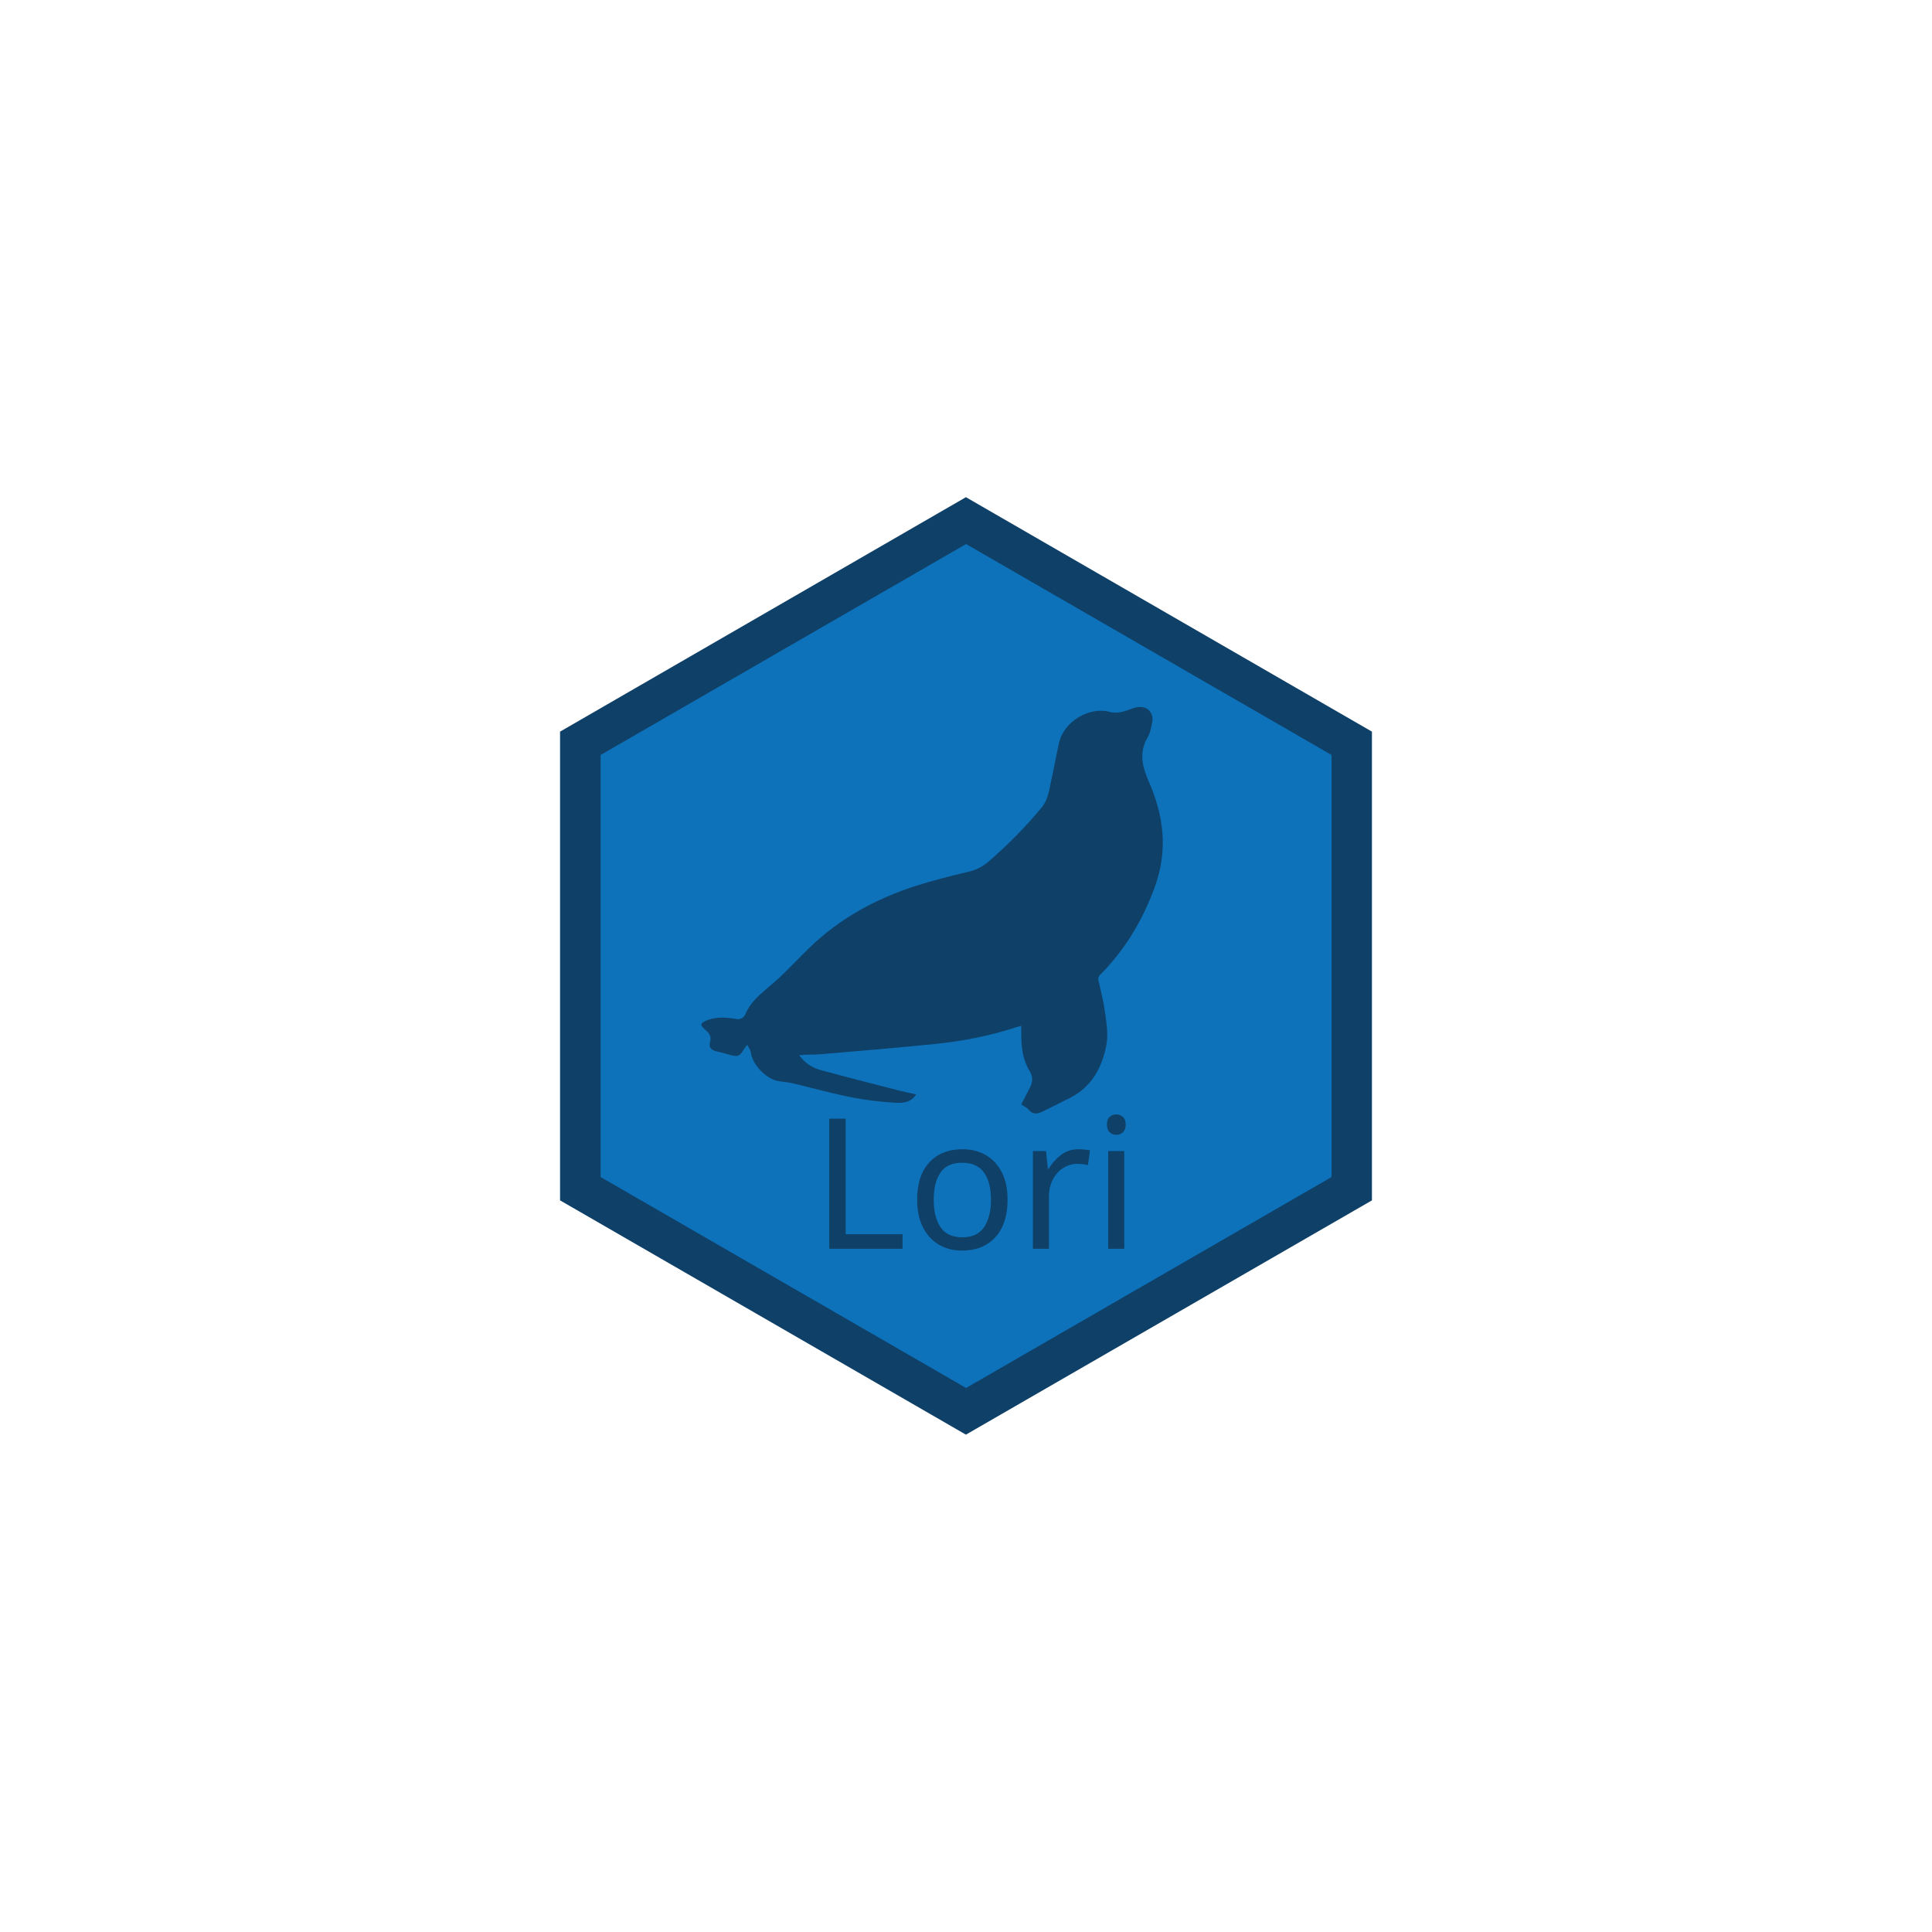
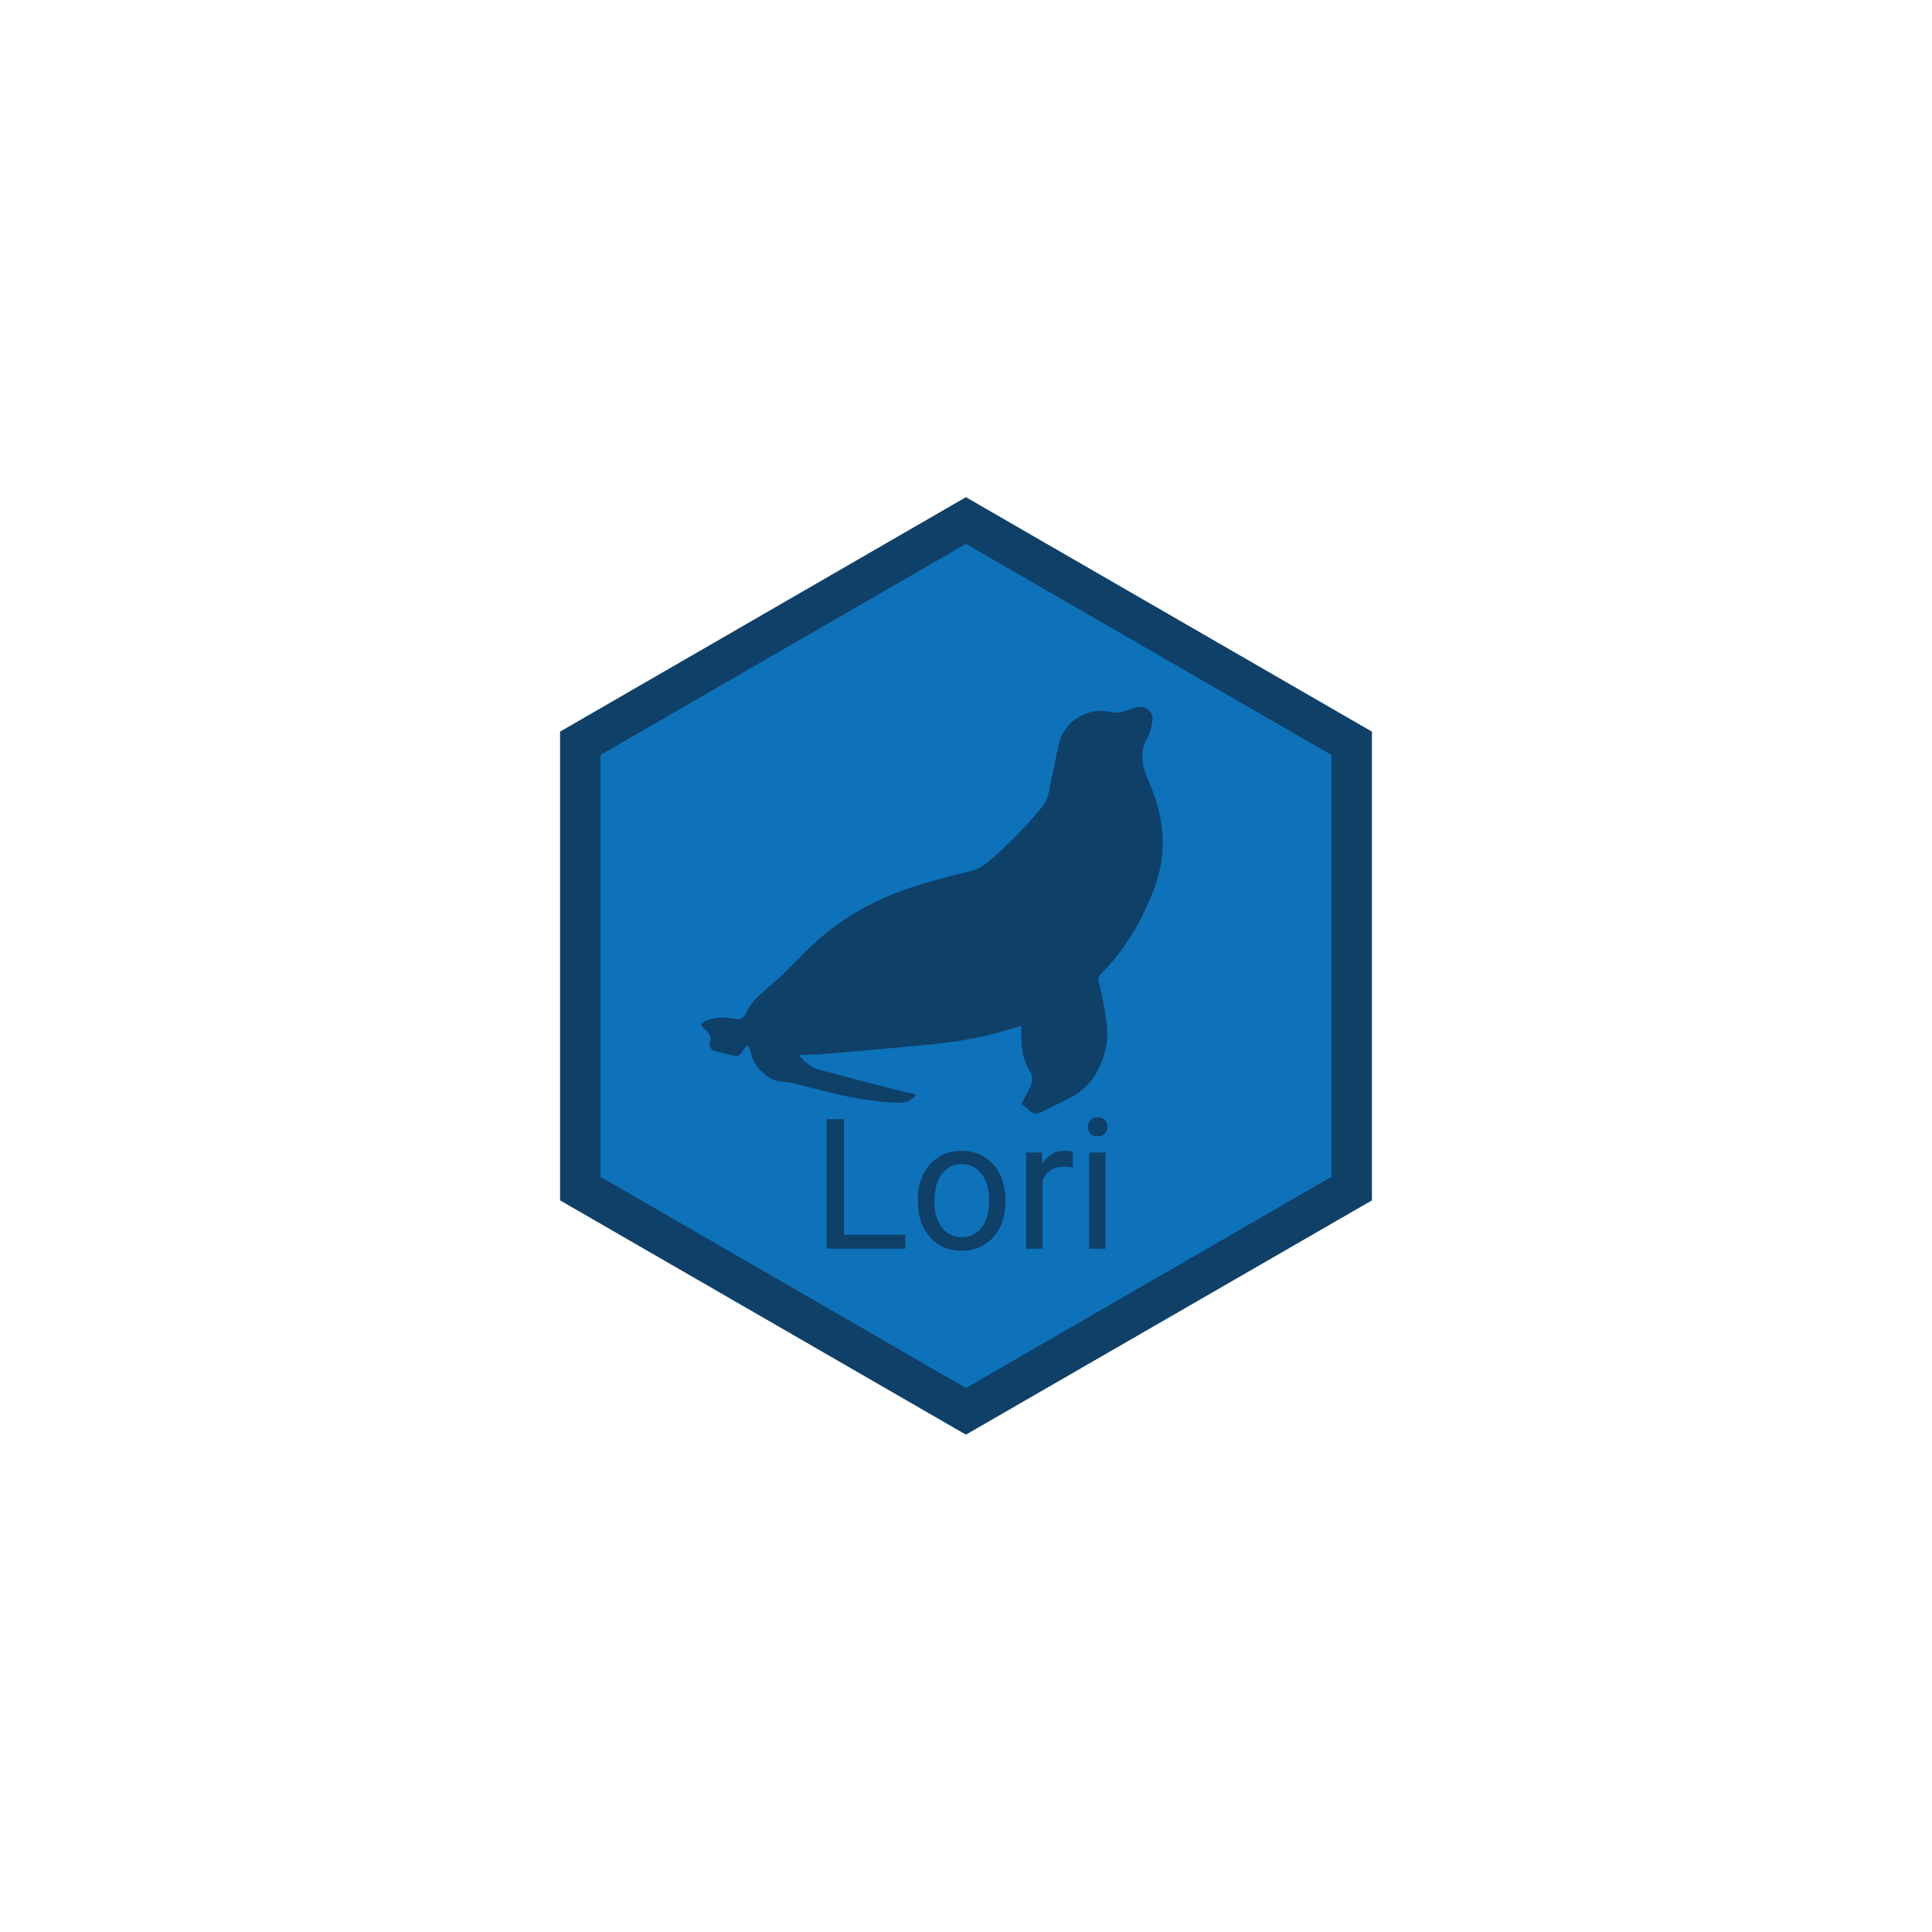
<svg xmlns="http://www.w3.org/2000/svg" version="1.1" id="Layer_1" x="0px" y="0px" viewBox="0 0 1133.9 1133.9" style="enable-background:new 0 0 1133.9 1133.9;" xml:space="preserve">
  <style type="text/css">
	.st0{fill:#0F4068;}
	.st1{fill:#0D72BA;}
- 	.st2{font-family:'Roboto-Regular';}
- 	.st3{font-size:107.001px;}
</style>
  <polygon class="st0" points="566.9,842 328.7,704.5 328.7,429.4 566.9,291.8 805.2,429.4 805.2,704.5 " />
-   <polygon class="st1" points="567,814.6 352.5,690.8 352.5,443.1 567,319.3 781.5,443.1 781.5,690.8 " />
+   <polygon class="st1" points="566.9,814.6 352.4,690.7 352.4,443.1 566.9,319.2 781.4,443.1 781.4,690.7 " />
  <path class="st0" d="M599.4,648.2c1.7-3.4,3.5-6.7,5.1-10c1.6-3.1,1.8-6.4-0.1-9.4c-4-6.4-4.9-13.4-5-20.7c0-1.8,0-3.7,0-6  c-1.3,0.3-2.3,0.5-3.3,0.9c-15.4,5-31.2,8.1-47.3,9.7c-22.6,2.3-45.3,4.2-67.9,6.1c-3.9,0.3-7.9,0-11.9,0.5  c3.4,4.6,7.8,7.5,12.9,8.8c15,4.1,30.1,7.9,45.2,11.8c3.5,0.9,7,1.6,10.6,2.4c-3.1,5-8.1,5.1-12.4,4.9c-8.8-0.5-17.6-1.6-26.2-3.3  c-11.4-2.3-22.5-5.4-33.8-8.1c-2.6-0.6-5.3-0.8-7.9-1.2c-7.5-1-15.8-9.6-16.8-17.1c-0.2-1.3-1.1-2.5-2-4.3c-1.1,1.4-1.7,2.1-2.1,2.8  c-2.8,4.6-3.8,4.4-10.6,2.4c-1.7-0.5-3.5-0.9-5.3-1.3c-3.1-0.7-4.8-2.4-3.9-5.4c1-3.3-0.5-5.4-2.6-7.2c-3.2-2.7-3.8-3.9,1.4-5.9  c5.5-2,11.2-1.5,16.8-0.5c2.1,0.4,4.3-0.8,5.1-2.8c1.4-3.3,3.6-6.5,6.1-9.1c4.3-4.4,9.3-8.1,13.8-12.3c6.1-5.8,11.9-12,17.9-17.8  c17.7-17.1,38.8-28.6,62.1-36.1c10.2-3.3,20.7-5.9,31.2-8.4c4.7-1.1,8.6-3.2,12.1-6.3c11.1-9.6,21.3-20,30.7-31.3  c3.9-4.7,4.5-10.5,5.7-16.1c1.6-7.2,2.9-14.5,4.5-21.7c2.8-13,18.1-21.6,29.7-18.4c5.1,1.4,9.4-0.6,14-2.2c1.9-0.7,4.3-0.9,6.2-0.4  c3.5,0.9,5.6,4.6,4.9,8.3c-0.6,3.2-1.2,6.6-2.8,9.4c-5.2,8.8-3,17.3,0.7,25.7c8.9,20.3,11.4,40.5,3.5,62.1  c-7.2,19.6-17.4,36.7-32,51.4c-0.7,0.7-1.3,1.9-1.1,2.8c1.2,5.9,2.9,11.7,3.7,17.7c1,7.1,2.4,14.2,0.9,21.5  c-2.7,13.1-8.8,23.9-21.1,30.2c-5.5,2.8-11,5.5-16.5,8.2c-3.2,1.6-5.8,1.5-8.2-1.6C602.3,649.8,600.8,649.2,599.4,648.2z" />
-   <text transform="matrix(1 0 0 1 476.3179 732.9189)" class="st0 st2 st3">Lori</text>
+   <g>
+     <path class="st0" d="M495.2,724.7h36.1v8.2h-46.1v-76.1h10.1V724.7z" />
+     <path class="st0" d="M538.6,704.1c0-5.5,1.1-10.5,3.3-14.9c2.2-4.4,5.2-7.8,9.1-10.2s8.3-3.6,13.3-3.6c7.7,0,13.9,2.7,18.7,8   c4.8,5.3,7.1,12.4,7.1,21.3v0.7c0,5.5-1.1,10.4-3.2,14.8c-2.1,4.4-5.1,7.8-9,10.2c-3.9,2.4-8.4,3.7-13.5,3.7   c-7.7,0-13.9-2.7-18.6-8c-4.8-5.3-7.1-12.4-7.1-21.2V704.1z M548.4,705.3c0,6.3,1.5,11.3,4.4,15.1c2.9,3.8,6.8,5.7,11.7,5.7   c4.9,0,8.8-1.9,11.7-5.8c2.9-3.8,4.3-9.2,4.3-16.2c0-6.2-1.5-11.2-4.4-15.1c-2.9-3.8-6.9-5.8-11.7-5.8c-4.8,0-8.6,1.9-11.5,5.7   C549.8,692.8,548.4,698.2,548.4,705.3z" />
+     <path class="st0" d="M629.6,685.1c-1.5-0.2-3-0.4-4.8-0.4c-6.3,0-10.6,2.7-12.9,8.1v40.1h-9.7v-56.5h9.4l0.2,6.5   c3.2-5,7.7-7.6,13.5-7.6c1.9,0,3.3,0.2,4.3,0.7V685.1z" />
+     <path class="st0" d="M638.5,661.4c0-1.6,0.5-2.9,1.4-4c1-1.1,2.4-1.6,4.3-1.6s3.3,0.5,4.3,1.6c1,1.1,1.5,2.4,1.5,4   s-0.5,2.9-1.5,3.9c-1,1-2.4,1.6-4.3,1.6s-3.3-0.5-4.3-1.6C639,664.3,638.5,663,638.5,661.4z M648.9,732.9h-9.7v-56.5h9.7V732.9z" />
+   </g>
+   <g>
+ </g>
+   <g>
+ </g>
+   <g>
+ </g>
+   <g>
+ </g>
+   <g>
+ </g>
+   <g>
+ </g>
</svg>
